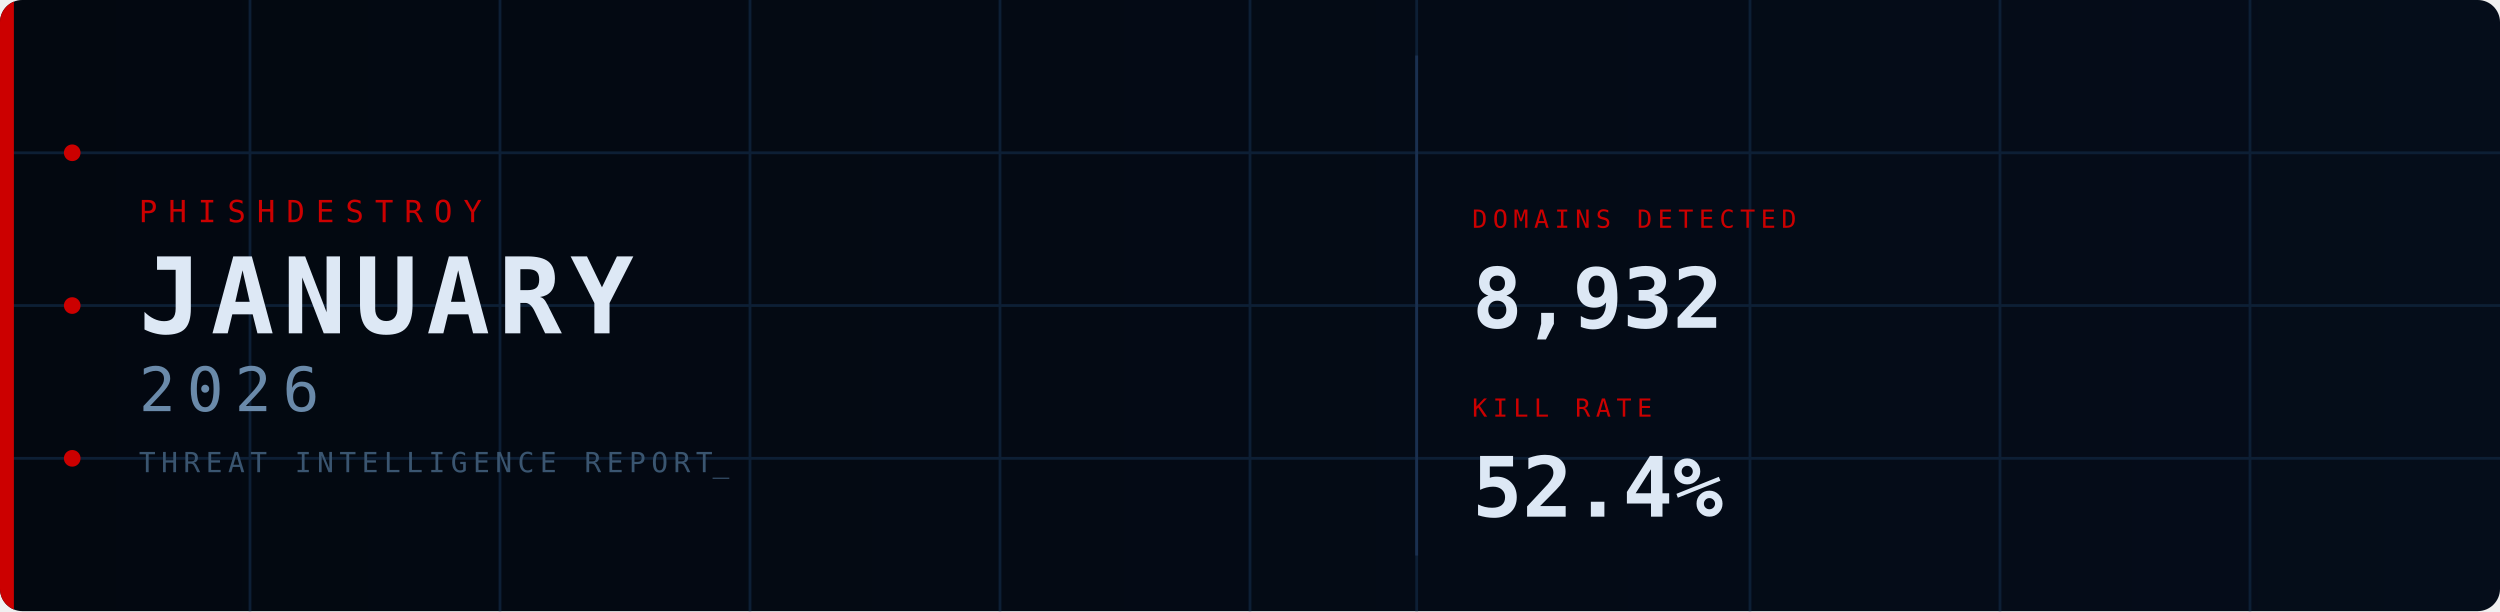
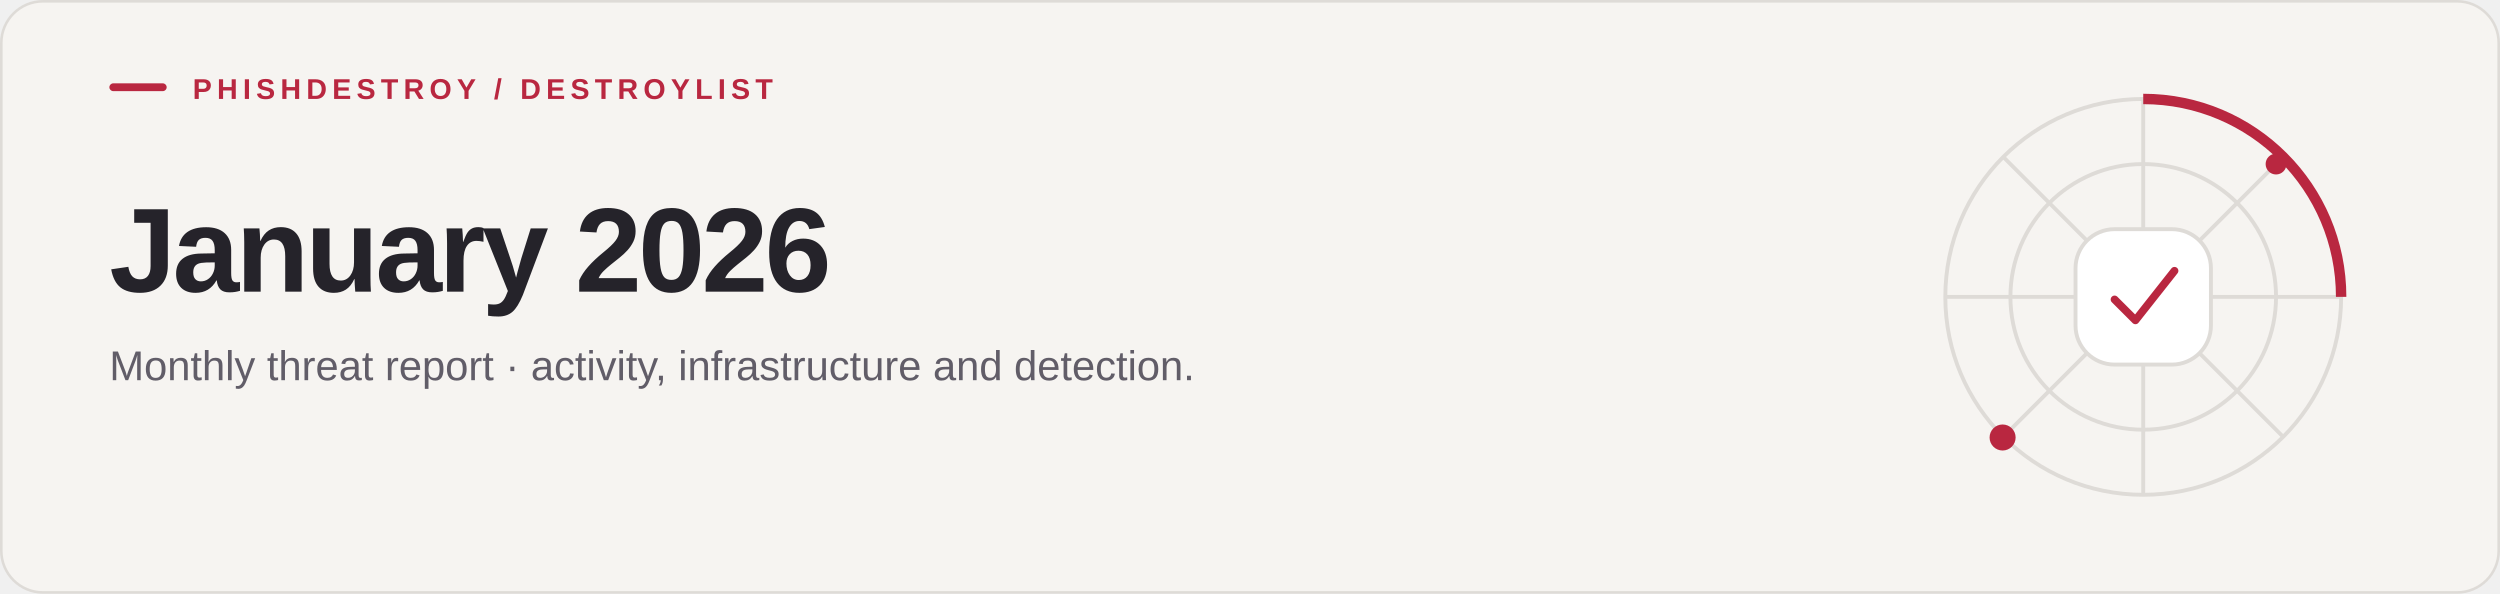
- <svg xmlns="http://www.w3.org/2000/svg" width="900" height="220" viewBox="0 0 900 220">
-   <defs>
-     <linearGradient id="bg" x1="0%" y1="0%" x2="100%" y2="0%">
-       <stop offset="0%" stop-color="#030810" />
-       <stop offset="100%" stop-color="#050d1a" />
-     </linearGradient>
-     <clipPath id="cp">
-       <rect width="900" height="220" rx="8" />
-     </clipPath>
-     <style>
-       @keyframes fadein {
-         from { opacity: 0; transform: translateY(8px); }
-         to   { opacity: 1; transform: translateY(0); }
-       }
-       @keyframes fadein_right {
-         from { opacity: 0; transform: translateX(8px); }
-         to   { opacity: 1; transform: translateX(0); }
-       }
-       @keyframes pulse {
-         0%,100% { opacity: 1; }
-         50%      { opacity: 0.2; }
-       }
-       @keyframes blink {
-         0%,100% { opacity: 1; }
-         50%     { opacity: 0; }
-       }
-       @keyframes scanline {
-         from { transform: translateY(-20px); }
-         to   { transform: translateY(240px); }
-       }
-       @keyframes arc1draw {
-         from { stroke-dashoffset: 565.49; }
-         to   { stroke-dashoffset: 0; }
-       }
-       @keyframes arc2draw {
-         from { stroke-dashoffset: 408.41; }
-         to   { stroke-dashoffset: 0; }
-       }
-       @keyframes glow {
-         0%,100% { opacity: 1; }
-         50%     { opacity: 0.7; }
-       }
-       .fi0  { animation: fadein 0.7s ease  0.1s; }
-       .fi1  { animation: fadein 0.7s ease  0.3s; }
-       .fi2  { animation: fadein 0.7s ease  0.45s; }
-       .fi3  { animation: fadein 0.7s ease  0.6s; }
-       .fir1 { animation: fadein_right 0.7s ease  0.7s; }
-       .fir2 { animation: fadein_right 0.7s ease  0.9s; }
-       .p0   { animation: pulse 2.5s ease-in-out infinite 0s; }
-       .p1   { animation: pulse 2.5s ease-in-out infinite 0.8s; }
-       .p2   { animation: pulse 2.5s ease-in-out infinite 1.6s; }
-       .cursor { animation: blink 1s step-end infinite; }
-     </style>
-   </defs>
-   <rect width="900" height="220" rx="8" fill="url(#bg)" />
-   <g clip-path="url(#cp)">
-     <line x1="90" y1="0" x2="90" y2="220" stroke="#0d1f35" stroke-width="1" />
-     <line x1="180" y1="0" x2="180" y2="220" stroke="#0d1f35" stroke-width="1" />
-     <line x1="270" y1="0" x2="270" y2="220" stroke="#0d1f35" stroke-width="1" />
-     <line x1="360" y1="0" x2="360" y2="220" stroke="#0d1f35" stroke-width="1" />
-     <line x1="450" y1="0" x2="450" y2="220" stroke="#0d1f35" stroke-width="1" />
-     <line x1="510" y1="0" x2="510" y2="220" stroke="#0d1f35" stroke-width="1" />
-     <line x1="630" y1="0" x2="630" y2="220" stroke="#0d1f35" stroke-width="1" />
-     <line x1="720" y1="0" x2="720" y2="220" stroke="#0d1f35" stroke-width="1" />
-     <line x1="810" y1="0" x2="810" y2="220" stroke="#0d1f35" stroke-width="1" />
-     <line x1="0" y1="55" x2="900" y2="55" stroke="#0d1f35" stroke-width="1" />
-     <line x1="0" y1="110" x2="900" y2="110" stroke="#0d1f35" stroke-width="1" />
-     <line x1="0" y1="165" x2="900" y2="165" stroke="#0d1f35" stroke-width="1" />
-     <rect x="0" y="0" width="5" height="220" fill="#CC0000" style="animation: glow 3s ease-in-out infinite;" />
-     <circle cx="26" cy="55" r="3" fill="#CC0000" class="p0" />
-     <circle cx="26" cy="110" r="3" fill="#CC0000" class="p1" />
-     <circle cx="26" cy="165" r="3" fill="#CC0000" class="p2" />
-     <circle cx="870" cy="110" r="90" fill="none" stroke="#CC0000" stroke-opacity="0.22" stroke-width="1.5" stroke-dasharray="565.49" stroke-dashoffset="565.49" style="animation: arc1draw 2s ease-out  0.5s;" />
-     <circle cx="870" cy="110" r="65" fill="none" stroke="#CC0000" stroke-opacity="0.14" stroke-width="1" stroke-dasharray="408.41" stroke-dashoffset="408.41" style="animation: arc2draw 2s ease-out  0.7s;" />
-     <rect x="0" y="-20" width="900" height="20" fill="#4488cc" opacity="0.04" style="animation: scanline 4s linear infinite;" />
-     <text x="50" y="80" font-family="monospace" font-size="11" fill="#CC0000" letter-spacing="4" class="fi0">PHISHDESTROY</text>
-     <text x="50" y="120" font-family="monospace" font-size="38" font-weight="bold" fill="#dde8f5" letter-spacing="3" class="fi1">JANUARY</text>
-     <text x="50" y="148" font-family="monospace" font-size="22" fill="#6a8aaa" letter-spacing="4" class="fi2">2026</text>
-     <text x="50" y="170" font-family="monospace" font-size="10" fill="#3a5570" letter-spacing="2" class="fi3">THREAT INTELLIGENCE REPORT<tspan class="cursor">_</tspan>
-     </text>
-     <line x1="510" y1="20" x2="510" y2="200" stroke="#1a3050" stroke-width="1" />
-     <g class="fir1">
-       <text x="530" y="82" font-family="monospace" font-size="9" fill="#CC0000" letter-spacing="2">DOMAINS DETECTED</text>
-       <text x="530" y="118" font-family="monospace" font-size="30" font-weight="bold" fill="#dde8f5">8,932</text>
-     </g>
-     <g class="fir2">
-       <text x="530" y="150" font-family="monospace" font-size="9" fill="#CC0000" letter-spacing="2">KILL RATE</text>
-       <text x="530" y="186" font-family="monospace" font-size="30" font-weight="bold" fill="#dde8f5">52.4%</text>
-     </g>
+ <svg xmlns="http://www.w3.org/2000/svg" width="960" height="228" viewBox="0 0 960 228" role="img" aria-labelledby="title desc">
+   <style>
+     .bg{fill:#f6f4f1}.border,.line{stroke:#dedbd7}.title{fill:#25232a}.muted{fill:#615d68}.accent{stroke:#b92740}.label,.dot{fill:#b92740}.panel{fill:#fff;stroke:#dedbd7}
+     @media(prefers-color-scheme:dark){.bg{fill:#191b22}.border,.line{stroke:#363943}.title{fill:#f4f1ee}.muted{fill:#b9b7c1}.accent{stroke:#ef8496}.label,.dot{fill:#ef8496}.panel{fill:#242730;stroke:#464955}}
+   </style>
+   <rect class="bg border" x=".5" y=".5" width="959" height="227" rx="16" />
+   <rect class="dot" x="42" y="32" width="22" height="3" rx="1.5" />
+   <text class="label" x="74" y="38" font-family="Arial,Helvetica,sans-serif" font-size="11" font-weight="700" letter-spacing="2">PHISHDESTROY / DESTROYLIST</text>
+   <text class="title" x="42" y="112" font-family="Arial,Helvetica,sans-serif" font-size="46" font-weight="700" letter-spacing="-1.3">
+     <tspan x="42" dy="0">January 2026</tspan>
+   </text>
+   <text class="muted" x="42" y="146" font-family="Arial,Helvetica,sans-serif" font-size="16">Monthly threat report · activity, infrastructure and detection.</text>
+   <g fill="none" stroke-width="1.5">
+     <circle class="line" cx="823" cy="114" r="76" />
+     <circle class="line" cx="823" cy="114" r="51" />
+     <path class="line" d="M747 114h152M823 38v152M769 60l108 108M769 168l108-108" />
+     <path class="accent" d="M823 38a76 76 0 0 1 76 76" stroke-width="4" />
+     <rect class="panel" x="797" y="88" width="52" height="52" rx="15" />
+     <path class="accent" d="m812 115 8 8 15-19" stroke-width="3" stroke-linecap="round" stroke-linejoin="round" />
+     <circle class="dot" cx="769" cy="168" r="5" />
+     <circle class="dot" cx="874" cy="63" r="4" />
  </g>
</svg>
